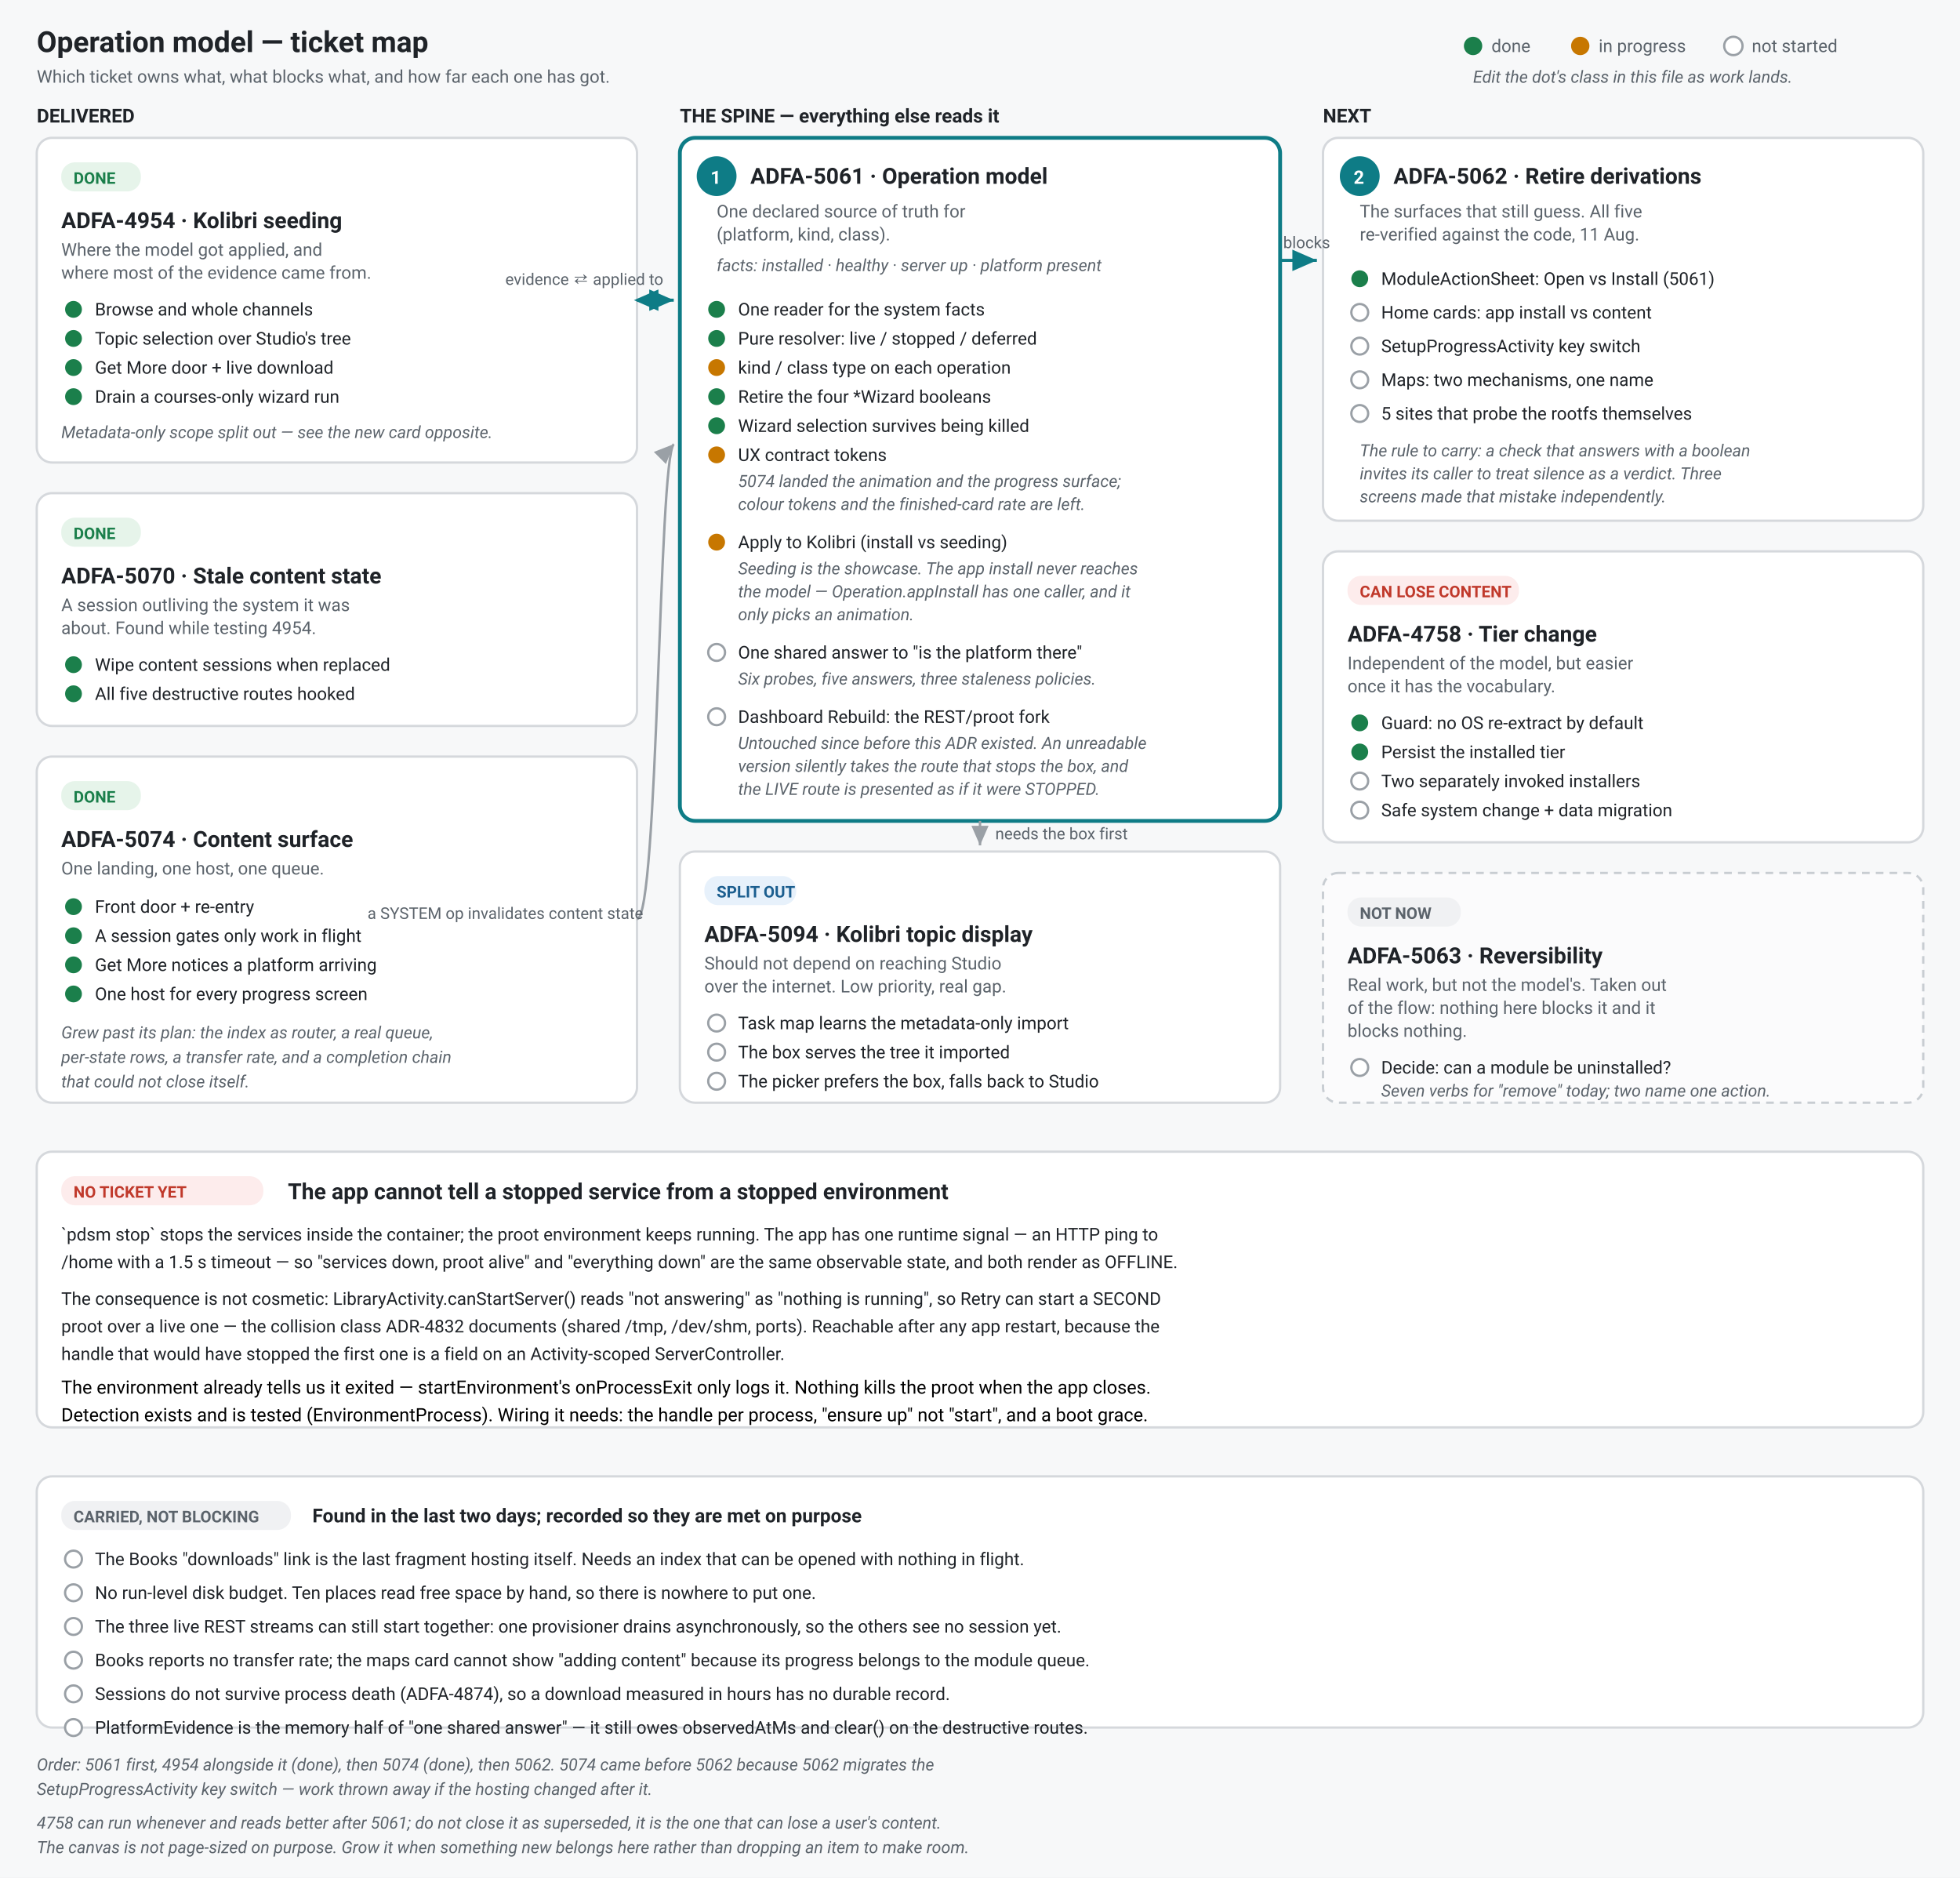
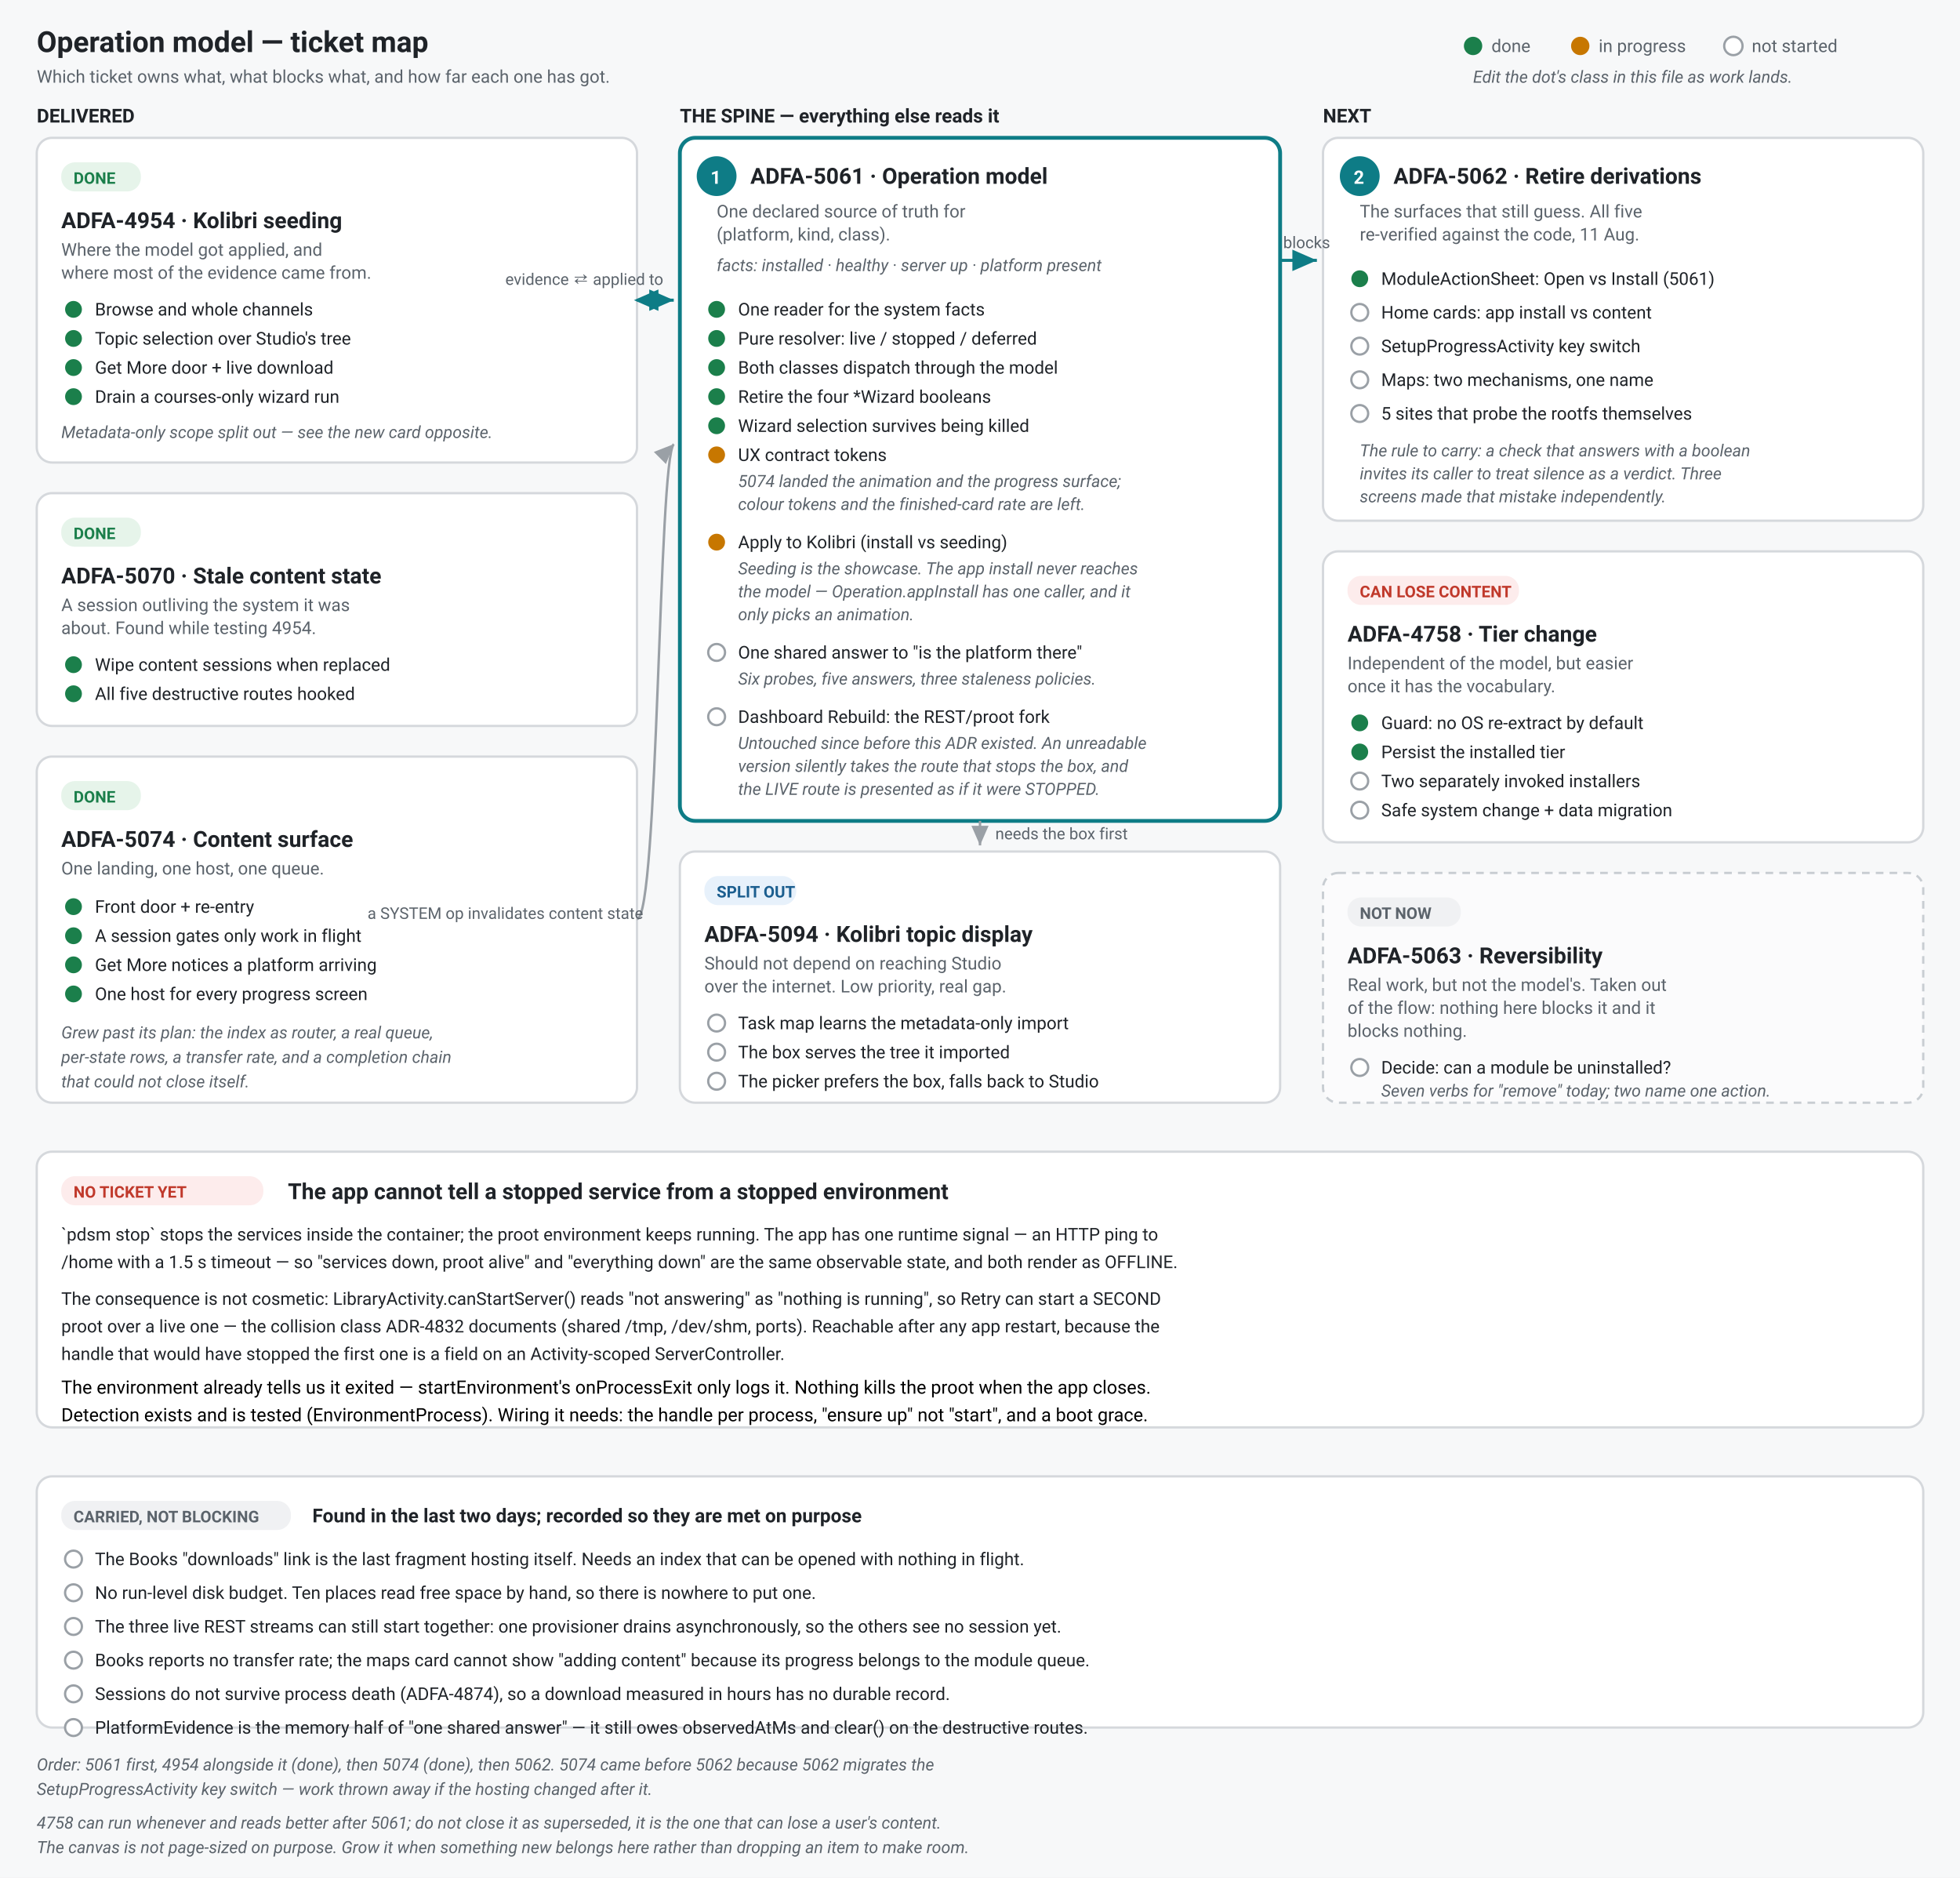
<svg xmlns="http://www.w3.org/2000/svg" viewBox="0 0 1280 1226" width="1280" height="1226" font-family="Segoe UI, Roboto, Helvetica, Arial, sans-serif">
  <style>
  .bg    { fill: #F7F8F9; }
  .card  { fill: #FFFFFF; stroke: #D5D8DC; stroke-width: 1.5; rx: 10; }
  .card-hi { fill: #FFFFFF; stroke: #0E7C86; stroke-width: 2.5; rx: 10; }
  .card-park { fill: #FBFBFC; stroke: #C8CDD2; stroke-width: 1.5; stroke-dasharray: 5 4; rx: 10; }
  .h1    { font-size: 19px; font-weight: 700; fill: #1F2328; }
  .h2    { font-size: 14.5px; font-weight: 700; fill: #1F2328; }
  .h3    { font-size: 12.5px; font-weight: 700; fill: #1F2328; }
  .sub   { font-size: 11.5px; fill: #5B636B; }
  .item  { font-size: 11.5px; fill: #1F2328; }
  .note  { font-size: 11px; fill: #5B636B; font-style: italic; }
  .lnk   { stroke: #9AA0A6; stroke-width: 1.6; fill: none; }
  .lnk-hi{ stroke: #0E7C86; stroke-width: 2; fill: none; }
  .lnklbl{ font-size: 10.5px; fill: #5B636B; }

  /* ---- the three states: change an item's class to move it ---- */
  .s-done { fill: #1B7F4B; stroke: none; }
  .s-doing{ fill: #C77700; stroke: none; }
  .s-todo { fill: #FFFFFF; stroke: #9AA0A6; stroke-width: 1.5; }

  .badge  { fill: #0E7C86; }
  .badgetx{ font-size: 12px; font-weight: 700; fill: #FFFFFF; }
  .chip   { rx: 9; }
  .chiptx { font-size: 10.5px; font-weight: 700; }
</style>
  <defs>
    <marker id="arw" markerWidth="9" markerHeight="9" refX="8" refY="4.5" orient="auto">
      <path d="M0,1 L8,4.5 L0,8 Z" fill="#9AA0A6" />
    </marker>
    <marker id="arwhi" markerWidth="9" markerHeight="9" refX="8" refY="4.5" orient="auto">
      <path d="M0,1 L8,4.5 L0,8 Z" fill="#0E7C86" />
    </marker>
    <marker id="arwhiS" markerWidth="9" markerHeight="9" refX="1" refY="4.5" orient="auto">
      <path d="M8,1 L0,4.5 L8,8 Z" fill="#0E7C86" />
    </marker>
  </defs>
  <rect class="bg" x="0" y="0" width="1280" height="1226" />
  <text class="h1" x="24" y="34">Operation model — ticket map</text>
  <text class="sub" x="24" y="54">Which ticket owns what, what blocks what, and how far each one has got.</text>
  <circle class="s-done" cx="962" cy="30" r="6" />
  <text class="sub" x="974" y="34">done</text>
  <circle class="s-doing" cx="1032" cy="30" r="6" />
  <text class="sub" x="1044" y="34">in progress</text>
  <circle class="s-todo" cx="1132" cy="30" r="6" />
  <text class="sub" x="1144" y="34">not started</text>
  <text class="note" x="962" y="54">Edit the dot's class in this file as work lands.</text>
  <text class="h3" x="24" y="80">DELIVERED</text>
  <rect class="card" x="24" y="90" width="392" height="212" />
  <rect class="chip" x="40" y="106" width="52" height="19" fill="#E6F4EA" stroke="none" />
  <text class="chiptx" x="48" y="120" fill="#1B7F4B">DONE</text>
  <text class="h2" x="40" y="149">ADFA-4954 · Kolibri seeding</text>
  <text class="sub" x="40" y="167">Where the model got applied, and</text>
  <text class="sub" x="40" y="182">where most of the evidence came from.</text>
  <circle class="s-done" cx="48" cy="202" r="5.5" />
  <text class="item" x="62" y="206">Browse and whole channels</text>
  <circle class="s-done" cx="48" cy="221" r="5.5" />
  <text class="item" x="62" y="225">Topic selection over Studio's tree</text>
  <circle class="s-done" cx="48" cy="240" r="5.5" />
  <text class="item" x="62" y="244">Get More door + live download</text>
  <circle class="s-done" cx="48" cy="259" r="5.5" />
  <text class="item" x="62" y="263">Drain a courses-only wizard run</text>
  <text class="note" x="40" y="286">Metadata-only scope split out — see the new card opposite.</text>
  <rect class="card" x="24" y="322" width="392" height="152" />
  <rect class="chip" x="40" y="338" width="52" height="19" fill="#E6F4EA" stroke="none" />
  <text class="chiptx" x="48" y="352" fill="#1B7F4B">DONE</text>
  <text class="h2" x="40" y="381">ADFA-5070 · Stale content state</text>
  <text class="sub" x="40" y="399">A session outliving the system it was</text>
  <text class="sub" x="40" y="414">about. Found while testing 4954.</text>
  <circle class="s-done" cx="48" cy="434" r="5.5" />
  <text class="item" x="62" y="438">Wipe content sessions when replaced</text>
  <circle class="s-done" cx="48" cy="453" r="5.5" />
  <text class="item" x="62" y="457">All five destructive routes hooked</text>
  <rect class="card" x="24" y="494" width="392" height="226" />
  <rect class="chip" x="40" y="510" width="52" height="19" fill="#E6F4EA" stroke="none" />
  <text class="chiptx" x="48" y="524" fill="#1B7F4B">DONE</text>
  <text class="h2" x="40" y="553">ADFA-5074 · Content surface</text>
  <text class="sub" x="40" y="571">One landing, one host, one queue.</text>
  <circle class="s-done" cx="48" cy="592" r="5.5" />
  <text class="item" x="62" y="596">Front door + re-entry</text>
  <circle class="s-done" cx="48" cy="611" r="5.5" />
  <text class="item" x="62" y="615">A session gates only work in flight</text>
  <circle class="s-done" cx="48" cy="630" r="5.5" />
  <text class="item" x="62" y="634">Get More notices a platform arriving</text>
  <circle class="s-done" cx="48" cy="649" r="5.5" />
  <text class="item" x="62" y="653">One host for every progress screen</text>
  <text class="note" x="40" y="678">Grew past its plan: the index as router, a real queue,</text>
  <text class="note" x="40" y="694">per-state rows, a transfer rate, and a completion chain</text>
  <text class="note" x="40" y="710">that could not close itself.</text>
  <text class="h3" x="444" y="80">THE SPINE — everything else reads it</text>
  <rect class="card-hi" x="444" y="90" width="392" height="446" />
  <circle class="badge" cx="468" cy="115" r="13" />
  <text class="badgetx" x="464" y="120">1</text>
  <text class="h2" x="490" y="120">ADFA-5061 · Operation model</text>
  <text class="sub" x="468" y="142">One declared source of truth for</text>
  <text class="sub" x="468" y="157">(platform, kind, class).</text>
  <text class="note" x="468" y="177">facts: installed · healthy · server up · platform present</text>
  <circle class="s-done" cx="468" cy="202" r="5.5" />
  <text class="item" x="482" y="206">One reader for the system facts</text>
  <circle class="s-done" cx="468" cy="221" r="5.5" />
  <text class="item" x="482" y="225">Pure resolver: live / stopped / deferred</text>
-   <circle class="s-doing" cx="468" cy="240" r="5.5" />
-   <text class="item" x="482" y="244">kind / class type on each operation</text>
+   <circle class="s-done" cx="468" cy="240" r="5.5" />
+   <text class="item" x="482" y="244">Both classes dispatch through the model</text>
  <circle class="s-done" cx="468" cy="259" r="5.5" />
  <text class="item" x="482" y="263">Retire the four *Wizard booleans</text>
  <circle class="s-done" cx="468" cy="278" r="5.5" />
  <text class="item" x="482" y="282">Wizard selection survives being killed</text>
  <circle class="s-doing" cx="468" cy="297" r="5.5" />
  <text class="item" x="482" y="301">UX contract tokens</text>
  <text class="note" x="482" y="318">5074 landed the animation and the progress surface;</text>
  <text class="note" x="482" y="333">colour tokens and the finished-card rate are left.</text>
  <circle class="s-doing" cx="468" cy="354" r="5.5" />
  <text class="item" x="482" y="358">Apply to Kolibri (install vs seeding)</text>
  <text class="note" x="482" y="375">Seeding is the showcase. The app install never reaches</text>
  <text class="note" x="482" y="390">the model — Operation.appInstall has one caller, and it</text>
  <text class="note" x="482" y="405">only picks an animation.</text>
  <circle class="s-todo" cx="468" cy="426" r="5.5" />
  <text class="item" x="482" y="430">One shared answer to "is the platform there"</text>
  <text class="note" x="482" y="447">Six probes, five answers, three staleness policies.</text>
  <circle class="s-todo" cx="468" cy="468" r="5.5" />
  <text class="item" x="482" y="472">Dashboard Rebuild: the REST/proot fork</text>
  <text class="note" x="482" y="489">Untouched since before this ADR existed. An unreadable</text>
  <text class="note" x="482" y="504">version silently takes the route that stops the box, and</text>
  <text class="note" x="482" y="519">the LIVE route is presented as if it were STOPPED.</text>
  <rect class="card" x="444" y="556" width="392" height="164" />
  <rect class="chip" x="460" y="572" width="60" height="19" fill="#E7F1FB" stroke="none" />
  <text class="chiptx" x="468" y="586" fill="#1B5E8F">SPLIT OUT</text>
  <text class="h2" x="460" y="615">ADFA-5094 · Kolibri topic display</text>
  <text class="sub" x="460" y="633">Should not depend on reaching Studio</text>
  <text class="sub" x="460" y="648">over the internet. Low priority, real gap.</text>
  <circle class="s-todo" cx="468" cy="668" r="5.5" />
  <text class="item" x="482" y="672">Task map learns the metadata-only import</text>
  <circle class="s-todo" cx="468" cy="687" r="5.5" />
  <text class="item" x="482" y="691">The box serves the tree it imported</text>
  <circle class="s-todo" cx="468" cy="706" r="5.5" />
  <text class="item" x="482" y="710">The picker prefers the box, falls back to Studio</text>
  <text class="h3" x="864" y="80">NEXT</text>
  <rect class="card" x="864" y="90" width="392" height="250" />
  <circle class="badge" cx="888" cy="115" r="13" />
  <text class="badgetx" x="884" y="120">2</text>
  <text class="h2" x="910" y="120">ADFA-5062 · Retire derivations</text>
  <text class="sub" x="888" y="142">The surfaces that still guess. All five</text>
  <text class="sub" x="888" y="157">re-verified against the code, 11 Aug.</text>
  <circle class="s-done" cx="888" cy="182" r="5.5" />
  <text class="item" x="902" y="186">ModuleActionSheet: Open vs Install (5061)</text>
  <circle class="s-todo" cx="888" cy="204" r="5.5" />
  <text class="item" x="902" y="208">Home cards: app install vs content</text>
  <circle class="s-todo" cx="888" cy="226" r="5.5" />
  <text class="item" x="902" y="230">SetupProgressActivity key switch</text>
  <circle class="s-todo" cx="888" cy="248" r="5.5" />
  <text class="item" x="902" y="252">Maps: two mechanisms, one name</text>
  <circle class="s-todo" cx="888" cy="270" r="5.5" />
  <text class="item" x="902" y="274">5 sites that probe the rootfs themselves</text>
  <text class="note" x="888" y="298">The rule to carry: a check that answers with a boolean</text>
  <text class="note" x="888" y="313">invites its caller to treat silence as a verdict. Three</text>
  <text class="note" x="888" y="328">screens made that mistake independently.</text>
  <rect class="card" x="864" y="360" width="392" height="190" />
  <rect class="chip" x="880" y="376" width="112" height="19" fill="#FDECEC" stroke="none" />
  <text class="chiptx" x="888" y="390" fill="#C0392B">CAN LOSE CONTENT</text>
  <text class="h2" x="880" y="419">ADFA-4758 · Tier change</text>
  <text class="sub" x="880" y="437">Independent of the model, but easier</text>
  <text class="sub" x="880" y="452">once it has the vocabulary.</text>
  <circle class="s-done" cx="888" cy="472" r="5.5" />
  <text class="item" x="902" y="476">Guard: no OS re-extract by default</text>
  <circle class="s-done" cx="888" cy="491" r="5.5" />
  <text class="item" x="902" y="495">Persist the installed tier</text>
  <circle class="s-todo" cx="888" cy="510" r="5.5" />
  <text class="item" x="902" y="514">Two separately invoked installers</text>
  <circle class="s-todo" cx="888" cy="529" r="5.5" />
  <text class="item" x="902" y="533">Safe system change + data migration</text>
  <rect class="card-park" x="864" y="570" width="392" height="150" />
  <rect class="chip" x="880" y="586" width="74" height="19" fill="#F0F1F3" stroke="none" />
  <text class="chiptx" x="888" y="600" fill="#5B636B">NOT NOW</text>
  <text class="h2" x="880" y="629">ADFA-5063 · Reversibility</text>
  <text class="sub" x="880" y="647">Real work, but not the model's. Taken out</text>
  <text class="sub" x="880" y="662">of the flow: nothing here blocks it and it</text>
  <text class="sub" x="880" y="677">blocks nothing.</text>
  <circle class="s-todo" cx="888" cy="697" r="5.5" />
  <text class="item" x="902" y="701">Decide: can a module be uninstalled?</text>
  <text class="note" x="902" y="716">Seven verbs for "remove" today; two name one action.</text>
  <path class="lnk-hi" d="M416,196 L440,196" marker-end="url(#arwhi)" marker-start="url(#arwhiS)" />
  <text class="lnklbl" x="330" y="186">evidence ⇄ applied to</text>
  <path class="lnk-hi" d="M836,170 L860,170" marker-end="url(#arwhi)" />
  <text class="lnklbl" x="838" y="162">blocks</text>
  <path class="lnk" d="M640,536 L640,552" marker-end="url(#arw)" />
  <text class="lnklbl" x="650" y="548">needs the box first</text>
  <path class="lnk" d="M416,600 C430,600 430,300 440,290" marker-end="url(#arw)" />
  <text class="lnklbl" x="240" y="600">a SYSTEM op invalidates content state</text>
  <rect class="card" x="24" y="752" width="1232" height="180" stroke="#C0392B" stroke-width="2.5" />
  <rect class="chip" x="40" y="768" width="132" height="19" fill="#FDECEC" stroke="none" />
  <text class="chiptx" x="48" y="782" fill="#C0392B">NO TICKET YET</text>
  <text class="h2" x="188" y="783">The app cannot tell a stopped service from a stopped environment</text>
  <text class="item" x="40" y="810">`pdsm stop` stops the services inside the container; the proot environment keeps running. The app has one runtime signal — an HTTP ping to</text>
  <text class="item" x="40" y="828">/home with a 1.5 s timeout — so "services down, proot alive" and "everything down" are the same observable state, and both render as OFFLINE.</text>
  <text class="item" x="40" y="852">The consequence is not cosmetic: LibraryActivity.canStartServer() reads "not answering" as "nothing is running", so Retry can start a SECOND</text>
  <text class="item" x="40" y="870">proot over a live one — the collision class ADR-4832 documents (shared /tmp, /dev/shm, ports). Reachable after any app restart, because the</text>
  <text class="item" x="40" y="888">handle that would have stopped the first one is a field on an Activity-scoped ServerController.</text>
  <text class="code" x="40" y="910">The environment already tells us it exited — startEnvironment's onProcessExit only logs it. Nothing kills the proot when the app closes.</text>
  <text class="code" x="40" y="928">Detection exists and is tested (EnvironmentProcess). Wiring it needs: the handle per process, "ensure up" not "start", and a boot grace.</text>
  <rect class="card" x="24" y="964" width="1232" height="164" />
  <rect class="chip" x="40" y="980" width="150" height="19" fill="#F0F1F3" stroke="none" />
  <text class="chiptx" x="48" y="994" fill="#5B636B">CARRIED, NOT BLOCKING</text>
  <text class="h3" x="204" y="994">Found in the last two days; recorded so they are met on purpose</text>
  <circle class="s-todo" cx="48" cy="1018" r="5.5" />
  <text class="item" x="62" y="1022">The Books "downloads" link is the last fragment hosting itself. Needs an index that can be opened with nothing in flight.</text>
  <circle class="s-todo" cx="48" cy="1040" r="5.5" />
  <text class="item" x="62" y="1044">No run-level disk budget. Ten places read free space by hand, so there is nowhere to put one.</text>
  <circle class="s-todo" cx="48" cy="1062" r="5.5" />
  <text class="item" x="62" y="1066">The three live REST streams can still start together: one provisioner drains asynchronously, so the others see no session yet.</text>
  <circle class="s-todo" cx="48" cy="1084" r="5.5" />
  <text class="item" x="62" y="1088">Books reports no transfer rate; the maps card cannot show "adding content" because its progress belongs to the module queue.</text>
  <circle class="s-todo" cx="48" cy="1106" r="5.5" />
  <text class="item" x="62" y="1110">Sessions do not survive process death (ADFA-4874), so a download measured in hours has no durable record.</text>
  <circle class="s-todo" cx="48" cy="1128" r="5.5" />
  <text class="item" x="62" y="1132">PlatformEvidence is the memory half of "one shared answer" — it still owes observedAtMs and clear() on the destructive routes.</text>
  <text class="note" x="24" y="1156">Order: 5061 first, 4954 alongside it (done), then 5074 (done), then 5062. 5074 came before 5062 because 5062 migrates the</text>
  <text class="note" x="24" y="1172">SetupProgressActivity key switch — work thrown away if the hosting changed after it.</text>
  <text class="note" x="24" y="1194">4758 can run whenever and reads better after 5061; do not close it as superseded, it is the one that can lose a user's content.</text>
  <text class="note" x="24" y="1210">The canvas is not page-sized on purpose. Grow it when something new belongs here rather than dropping an item to make room.</text>
</svg>
